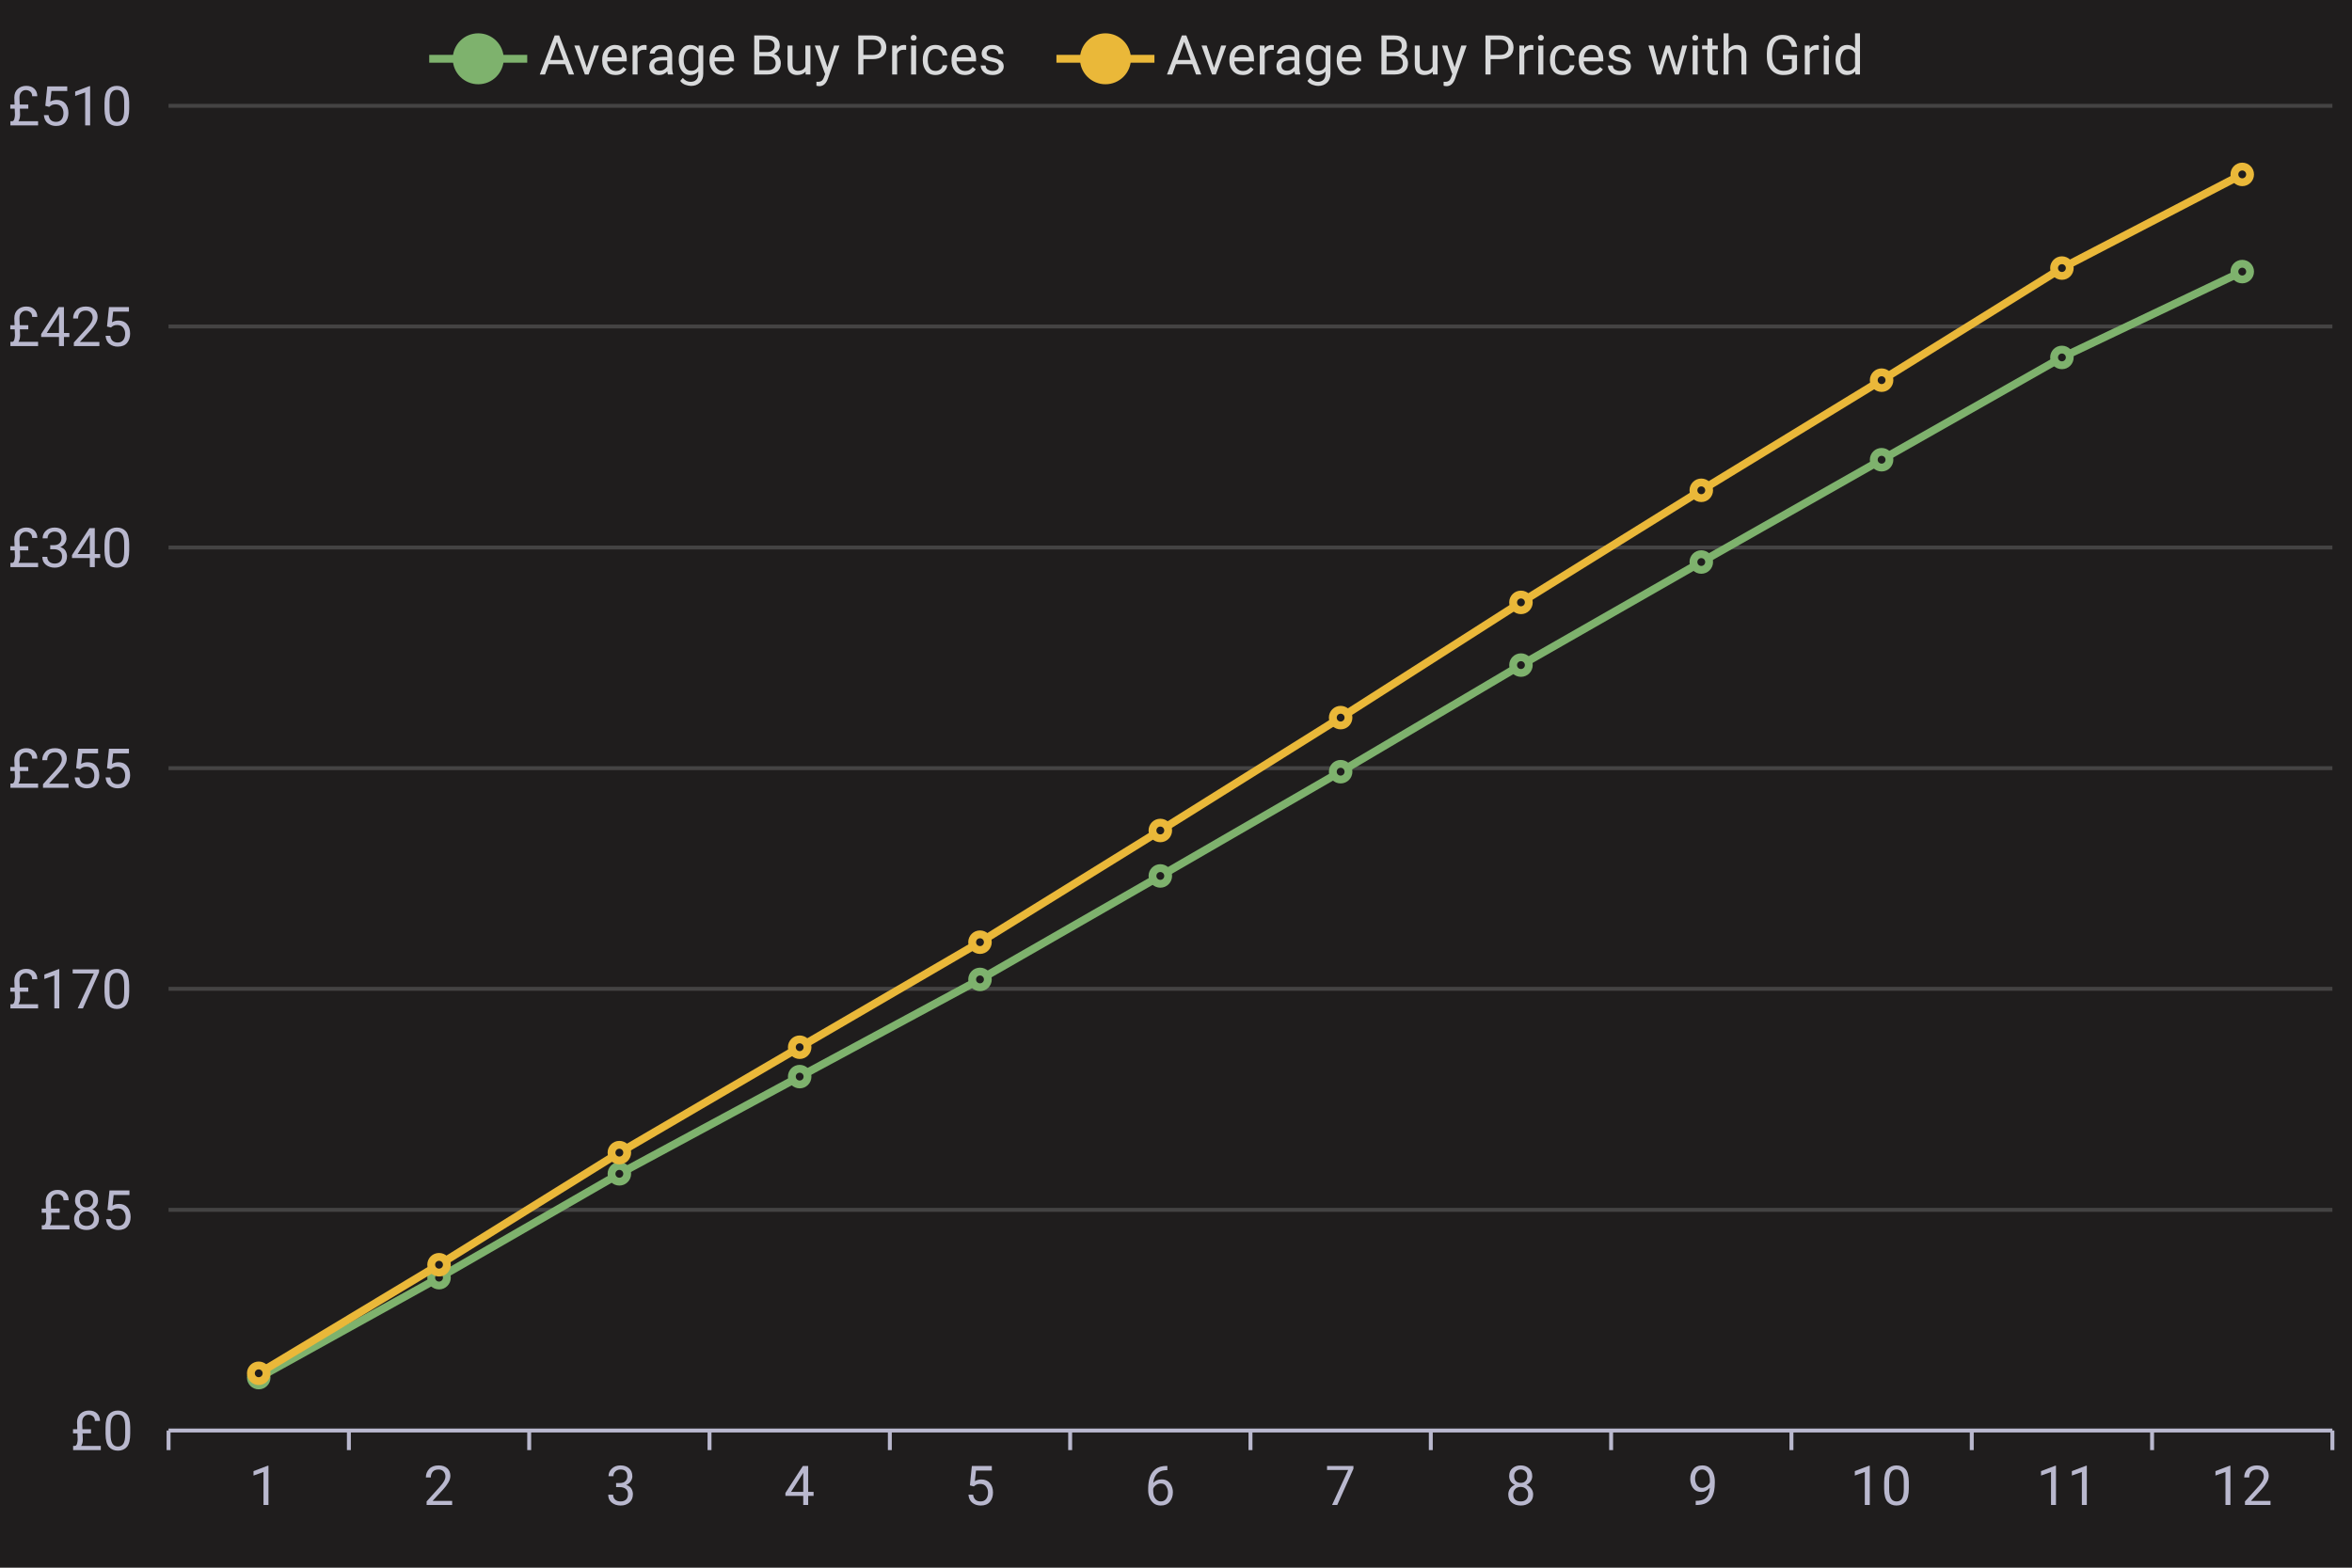
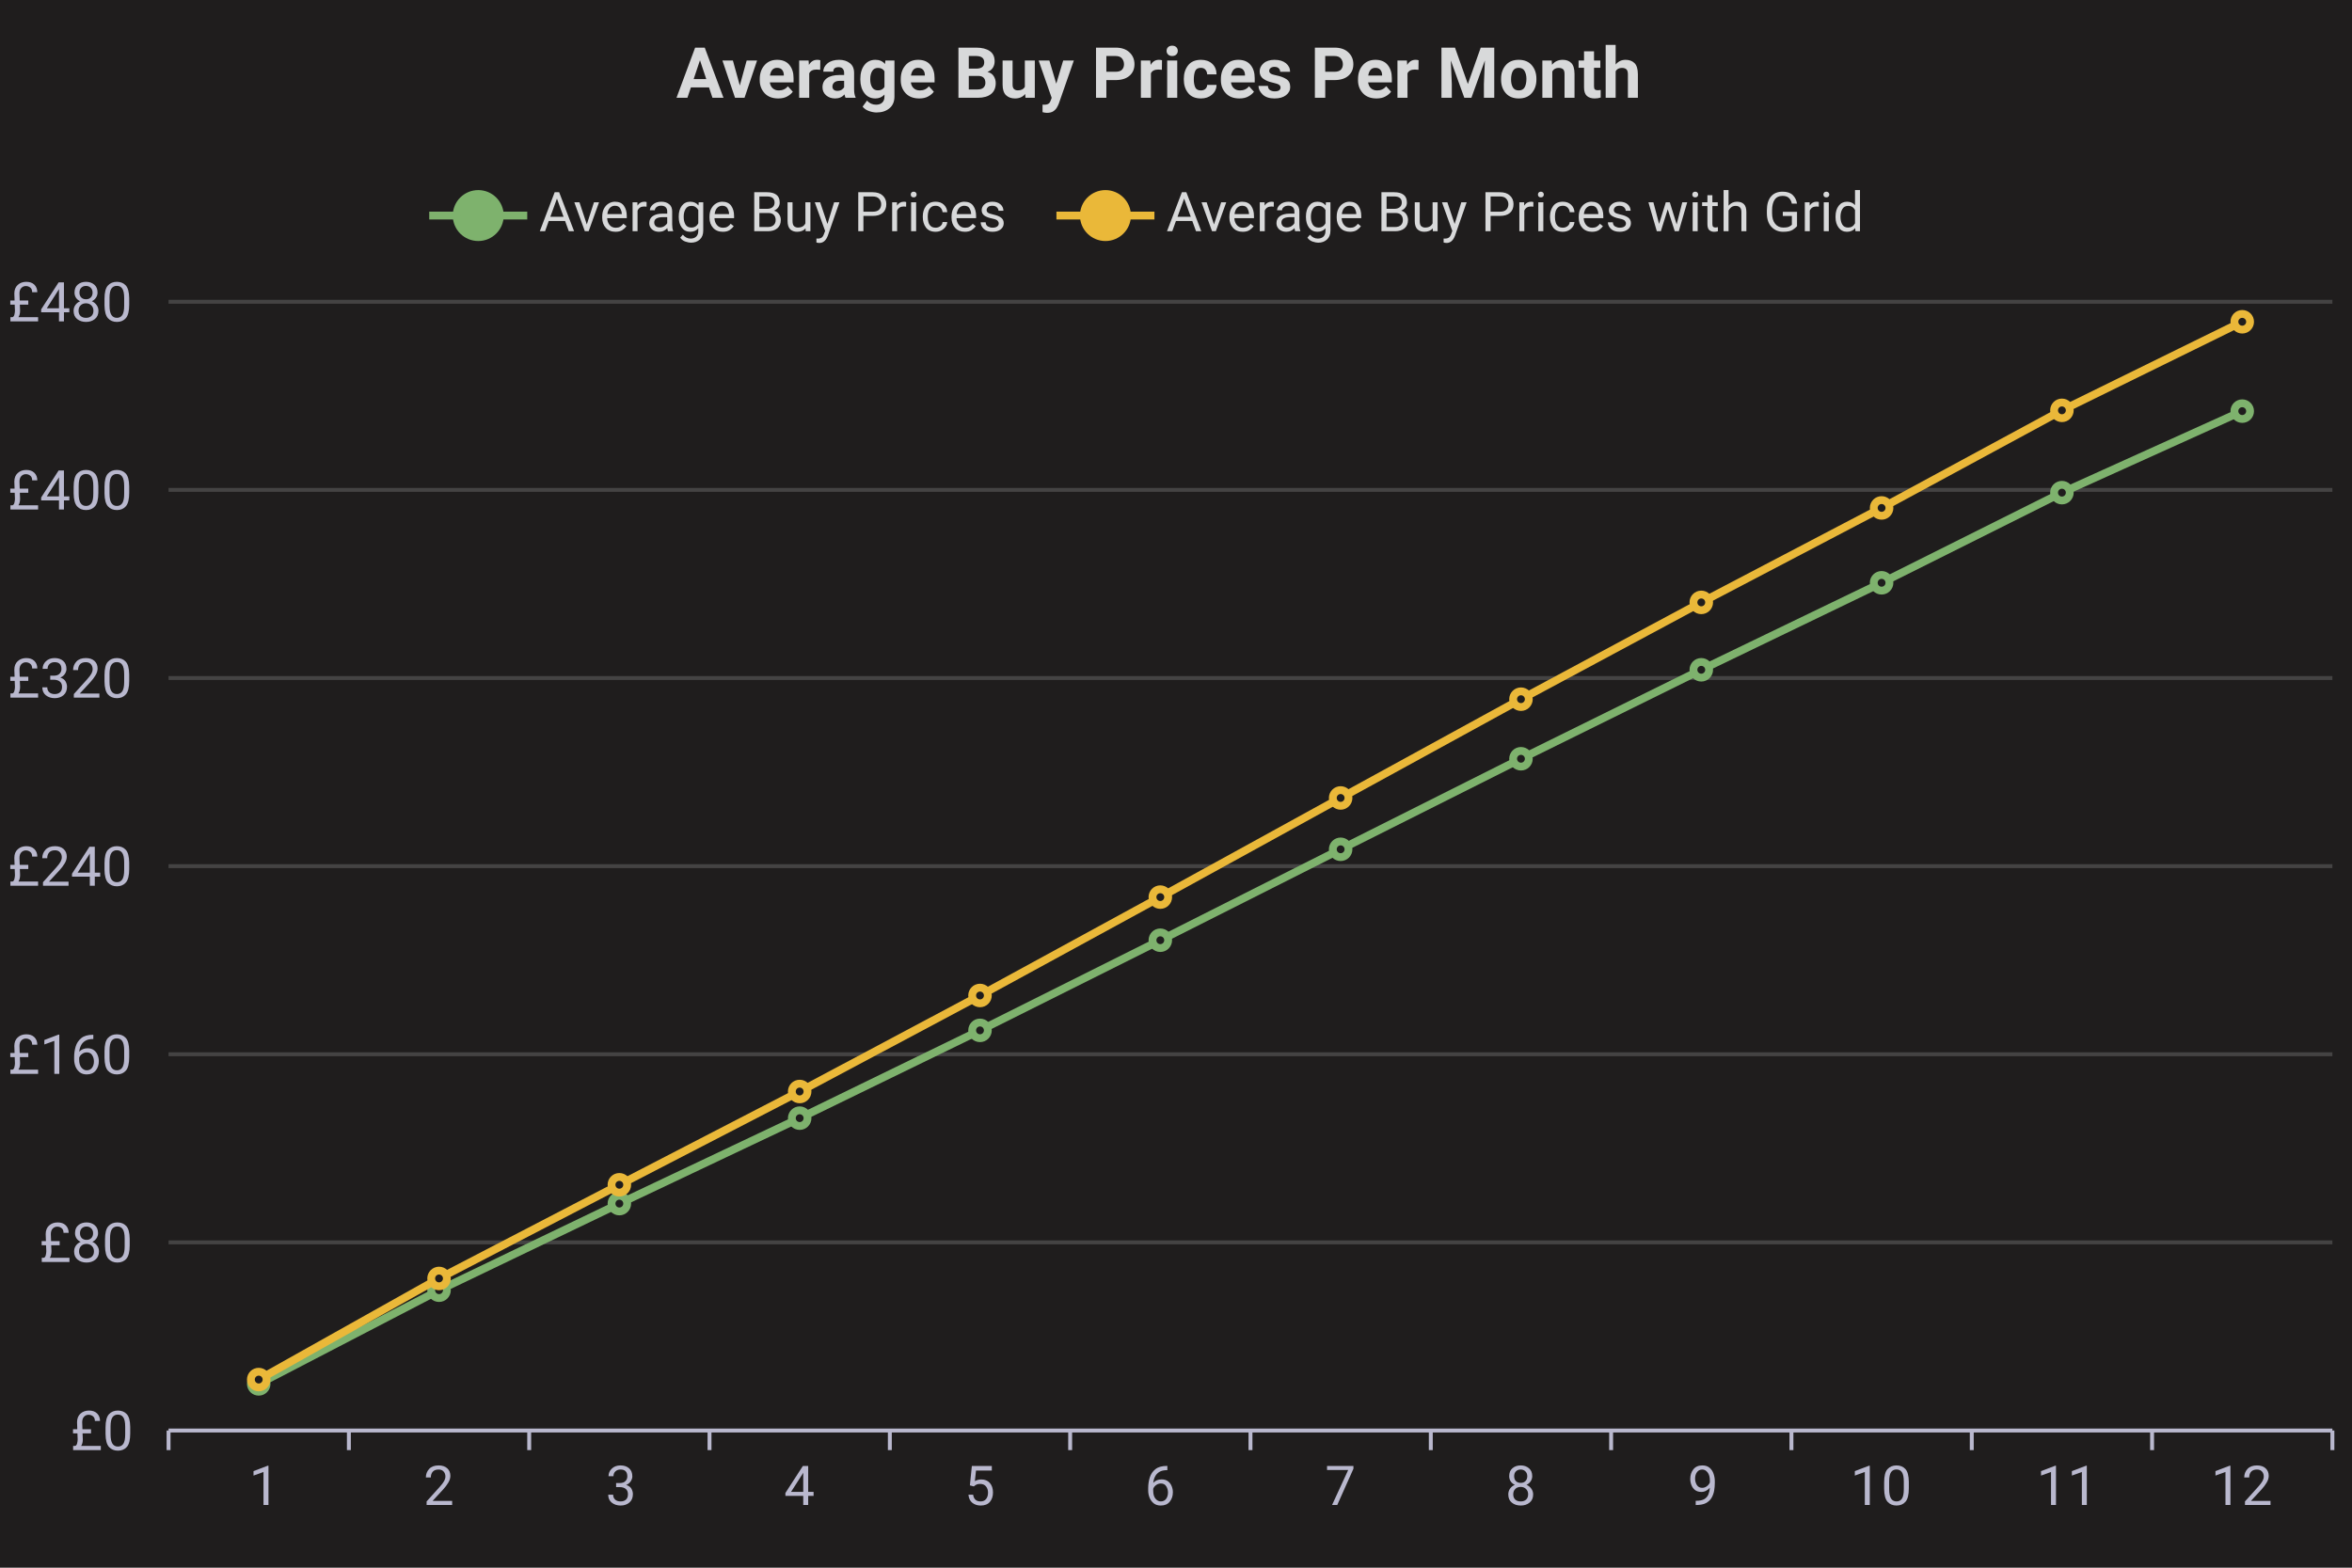
<svg xmlns="http://www.w3.org/2000/svg" width="600" height="400" viewBox="0 0 600 400">
  <rect x="0" y="0" width="600" height="400" fill="#1F1D1D" />
+   <text font-size="18" x="172.5" y="5" dy="15" font-weight="bold" dominant-baseline="middle" font-family="Roboto" fill="#D8D9DA">
+ Average Buy Prices Per Month
+ </text>
  <g>
-     <line stroke-width="2" x1="109.5" y1="15" x2="134.5" y2="15" stroke="#7EB26D" />
-     <circle cx="122" cy="15" r="5.5" stroke-width="2" stroke="#7EB26D" fill="#7EB26D" />
-     <text font-size="14" x="137.5" y="19" font-family="Roboto" fill="#D8D9DA">
+     <line stroke-width="2" x1="109.5" y1="55" x2="134.5" y2="55" stroke="#7EB26D" />
+     <circle cx="122" cy="55" r="5.5" stroke-width="2" stroke="#7EB26D" fill="#7EB26D" />
+     <text font-size="14" x="137.5" y="59" font-family="Roboto" fill="#D8D9DA">
Average Buy Prices
</text>
  </g>
  <g>
-     <line stroke-width="2" x1="269.5" y1="15" x2="294.5" y2="15" stroke="#EAB839" />
-     <circle cx="282" cy="15" r="5.5" stroke-width="2" stroke="#EAB839" fill="#EAB839" />
-     <text font-size="14" x="297.5" y="19" font-family="Roboto" fill="#D8D9DA">
+     <line stroke-width="2" x1="269.5" y1="55" x2="294.5" y2="55" stroke="#EAB839" />
+     <circle cx="282" cy="55" r="5.5" stroke-width="2" stroke="#EAB839" fill="#EAB839" />
+     <text font-size="14" x="297.5" y="59" font-family="Roboto" fill="#D8D9DA">
Average Buy Prices with Grid
</text>
  </g>
  <g stroke="#444343">
-     <line stroke-width="1" x1="43" y1="27" x2="595" y2="27" />
-     <line stroke-width="1" x1="43" y1="83.3" x2="595" y2="83.3" />
-     <line stroke-width="1" x1="43" y1="139.7" x2="595" y2="139.7" />
-     <line stroke-width="1" x1="43" y1="196" x2="595" y2="196" />
-     <line stroke-width="1" x1="43" y1="252.3" x2="595" y2="252.3" />
-     <line stroke-width="1" x1="43" y1="308.7" x2="595" y2="308.7" />
+     <line stroke-width="1" x1="43" y1="77" x2="595" y2="77" />
+     <line stroke-width="1" x1="43" y1="125" x2="595" y2="125" />
+     <line stroke-width="1" x1="43" y1="173" x2="595" y2="173" />
+     <line stroke-width="1" x1="43" y1="221" x2="595" y2="221" />
+     <line stroke-width="1" x1="43" y1="269" x2="595" y2="269" />
+     <line stroke-width="1" x1="43" y1="317" x2="595" y2="317" />
  </g>
  <g>
-     <text font-size="14" x="2" y="32" font-family="Roboto" fill="#B9B8CE">
- £510
+     <text font-size="14" x="2" y="82" font-family="Roboto" fill="#B9B8CE">
+ £480
</text>
-     <text font-size="14" x="2" y="88.3" font-family="Roboto" fill="#B9B8CE">
- £425
+     <text font-size="14" x="2" y="130" font-family="Roboto" fill="#B9B8CE">
+ £400
</text>
-     <text font-size="14" x="2" y="144.7" font-family="Roboto" fill="#B9B8CE">
- £340
+     <text font-size="14" x="2" y="178" font-family="Roboto" fill="#B9B8CE">
+ £320
</text>
-     <text font-size="14" x="2" y="201" font-family="Roboto" fill="#B9B8CE">
- £255
+     <text font-size="14" x="2" y="226" font-family="Roboto" fill="#B9B8CE">
+ £240
</text>
-     <text font-size="14" x="2" y="257.3" font-family="Roboto" fill="#B9B8CE">
- £170
+     <text font-size="14" x="2" y="274" font-family="Roboto" fill="#B9B8CE">
+ £160
</text>
-     <text font-size="14" x="10" y="313.7" font-family="Roboto" fill="#B9B8CE">
- £85
+     <text font-size="14" x="10" y="322" font-family="Roboto" fill="#B9B8CE">
+ £80
</text>
    <text font-size="14" x="18" y="370" font-family="Roboto" fill="#B9B8CE">
£0
</text>
  </g>
  <g>
    <g stroke="#B9B8CE">
      <line stroke-width="1" x1="43" y1="365" x2="595" y2="365" />
      <line stroke-width="1" x1="43" y1="365" x2="43" y2="370" />
      <line stroke-width="1" x1="89" y1="365" x2="89" y2="370" />
      <line stroke-width="1" x1="135" y1="365" x2="135" y2="370" />
      <line stroke-width="1" x1="181" y1="365" x2="181" y2="370" />
      <line stroke-width="1" x1="227" y1="365" x2="227" y2="370" />
      <line stroke-width="1" x1="273" y1="365" x2="273" y2="370" />
      <line stroke-width="1" x1="319" y1="365" x2="319" y2="370" />
      <line stroke-width="1" x1="365" y1="365" x2="365" y2="370" />
      <line stroke-width="1" x1="411" y1="365" x2="411" y2="370" />
      <line stroke-width="1" x1="457" y1="365" x2="457" y2="370" />
      <line stroke-width="1" x1="503" y1="365" x2="503" y2="370" />
      <line stroke-width="1" x1="549" y1="365" x2="549" y2="370" />
      <line stroke-width="1" x1="595" y1="365" x2="595" y2="370" />
    </g>
    <text font-size="14" x="63.5" y="384" font-family="Roboto" fill="#B9B8CE">
1
</text>
    <text font-size="14" x="108" y="384" font-family="Roboto" fill="#B9B8CE">
2
</text>
    <text font-size="14" x="154.5" y="384" font-family="Roboto" fill="#B9B8CE">
3
</text>
    <text font-size="14" x="200" y="384" font-family="Roboto" fill="#B9B8CE">
4
</text>
    <text font-size="14" x="246" y="384" font-family="Roboto" fill="#B9B8CE">
5
</text>
    <text font-size="14" x="292" y="384" font-family="Roboto" fill="#B9B8CE">
6
</text>
    <text font-size="14" x="338" y="384" font-family="Roboto" fill="#B9B8CE">
7
</text>
    <text font-size="14" x="384" y="384" font-family="Roboto" fill="#B9B8CE">
8
</text>
    <text font-size="14" x="430.5" y="384" font-family="Roboto" fill="#B9B8CE">
9
</text>
    <text font-size="14" x="472" y="384" font-family="Roboto" fill="#B9B8CE">
10
</text>
    <text font-size="14" x="519.5" y="384" font-family="Roboto" fill="#B9B8CE">
11
</text>
    <text font-size="14" x="564" y="384" font-family="Roboto" fill="#B9B8CE">
12
</text>
  </g>
  <g>
-     <path d="M 66 351.5 L 112 326 L 158 299.5 L 204 274.7 L 250 249.9 L 296 223.5 L 342 196.9 L 388 169.7 L 434 143.4 L 480 117.3 L 526 91.2 L 572 69.3" stroke-width="2" fill="none" stroke="#7EB26D" />
-     <circle cx="66" cy="351.5" r="2" stroke-width="2" stroke="#7EB26D" fill="#1F1D1D" />
-     <circle cx="112" cy="326" r="2" stroke-width="2" stroke="#7EB26D" fill="#1F1D1D" />
-     <circle cx="158" cy="299.5" r="2" stroke-width="2" stroke="#7EB26D" fill="#1F1D1D" />
-     <circle cx="204" cy="274.7" r="2" stroke-width="2" stroke="#7EB26D" fill="#1F1D1D" />
-     <circle cx="250" cy="249.9" r="2" stroke-width="2" stroke="#7EB26D" fill="#1F1D1D" />
-     <circle cx="296" cy="223.5" r="2" stroke-width="2" stroke="#7EB26D" fill="#1F1D1D" />
-     <circle cx="342" cy="196.9" r="2" stroke-width="2" stroke="#7EB26D" fill="#1F1D1D" />
-     <circle cx="388" cy="169.7" r="2" stroke-width="2" stroke="#7EB26D" fill="#1F1D1D" />
-     <circle cx="434" cy="143.4" r="2" stroke-width="2" stroke="#7EB26D" fill="#1F1D1D" />
-     <circle cx="480" cy="117.3" r="2" stroke-width="2" stroke="#7EB26D" fill="#1F1D1D" />
-     <circle cx="526" cy="91.2" r="2" stroke-width="2" stroke="#7EB26D" fill="#1F1D1D" />
-     <circle cx="572" cy="69.3" r="2" stroke-width="2" stroke="#7EB26D" fill="#1F1D1D" />
+     <path d="M 66 353.1 L 112 329.2 L 158 307.1 L 204 285.3 L 250 262.9 L 296 239.9 L 342 216.7 L 388 193.6 L 434 170.9 L 480 148.7 L 526 125.7 L 572 104.9" stroke-width="2" fill="none" stroke="#7EB26D" />
+     <circle cx="66" cy="353.1" r="2" stroke-width="2" stroke="#7EB26D" fill="#1F1D1D" />
+     <circle cx="112" cy="329.2" r="2" stroke-width="2" stroke="#7EB26D" fill="#1F1D1D" />
+     <circle cx="158" cy="307.1" r="2" stroke-width="2" stroke="#7EB26D" fill="#1F1D1D" />
+     <circle cx="204" cy="285.3" r="2" stroke-width="2" stroke="#7EB26D" fill="#1F1D1D" />
+     <circle cx="250" cy="262.9" r="2" stroke-width="2" stroke="#7EB26D" fill="#1F1D1D" />
+     <circle cx="296" cy="239.9" r="2" stroke-width="2" stroke="#7EB26D" fill="#1F1D1D" />
+     <circle cx="342" cy="216.7" r="2" stroke-width="2" stroke="#7EB26D" fill="#1F1D1D" />
+     <circle cx="388" cy="193.6" r="2" stroke-width="2" stroke="#7EB26D" fill="#1F1D1D" />
+     <circle cx="434" cy="170.9" r="2" stroke-width="2" stroke="#7EB26D" fill="#1F1D1D" />
+     <circle cx="480" cy="148.7" r="2" stroke-width="2" stroke="#7EB26D" fill="#1F1D1D" />
+     <circle cx="526" cy="125.7" r="2" stroke-width="2" stroke="#7EB26D" fill="#1F1D1D" />
+     <circle cx="572" cy="104.9" r="2" stroke-width="2" stroke="#7EB26D" fill="#1F1D1D" />
  </g>
  <g>
-     <path d="M 66 350.4 L 112 322.7 L 158 294.1 L 204 267.2 L 250 240.4 L 296 211.9 L 342 183.1 L 388 153.7 L 434 125.1 L 480 97 L 526 68.4 L 572 44.5" stroke-width="2" fill="none" stroke="#EAB839" />
-     <circle cx="66" cy="350.4" r="2" stroke-width="2" stroke="#EAB839" fill="#1F1D1D" />
-     <circle cx="112" cy="322.7" r="2" stroke-width="2" stroke="#EAB839" fill="#1F1D1D" />
-     <circle cx="158" cy="294.1" r="2" stroke-width="2" stroke="#EAB839" fill="#1F1D1D" />
-     <circle cx="204" cy="267.2" r="2" stroke-width="2" stroke="#EAB839" fill="#1F1D1D" />
-     <circle cx="250" cy="240.4" r="2" stroke-width="2" stroke="#EAB839" fill="#1F1D1D" />
-     <circle cx="296" cy="211.9" r="2" stroke-width="2" stroke="#EAB839" fill="#1F1D1D" />
-     <circle cx="342" cy="183.1" r="2" stroke-width="2" stroke="#EAB839" fill="#1F1D1D" />
-     <circle cx="388" cy="153.7" r="2" stroke-width="2" stroke="#EAB839" fill="#1F1D1D" />
-     <circle cx="434" cy="125.1" r="2" stroke-width="2" stroke="#EAB839" fill="#1F1D1D" />
-     <circle cx="480" cy="97" r="2" stroke-width="2" stroke="#EAB839" fill="#1F1D1D" />
-     <circle cx="526" cy="68.4" r="2" stroke-width="2" stroke="#EAB839" fill="#1F1D1D" />
-     <circle cx="572" cy="44.5" r="2" stroke-width="2" stroke="#EAB839" fill="#1F1D1D" />
+     <path d="M 66 352 L 112 326.2 L 158 302.3 L 204 278.5 L 250 254 L 296 228.9 L 342 203.6 L 388 178.4 L 434 153.7 L 480 129.6 L 526 104.7 L 572 82.1" stroke-width="2" fill="none" stroke="#EAB839" />
+     <circle cx="66" cy="352" r="2" stroke-width="2" stroke="#EAB839" fill="#1F1D1D" />
+     <circle cx="112" cy="326.2" r="2" stroke-width="2" stroke="#EAB839" fill="#1F1D1D" />
+     <circle cx="158" cy="302.3" r="2" stroke-width="2" stroke="#EAB839" fill="#1F1D1D" />
+     <circle cx="204" cy="278.5" r="2" stroke-width="2" stroke="#EAB839" fill="#1F1D1D" />
+     <circle cx="250" cy="254" r="2" stroke-width="2" stroke="#EAB839" fill="#1F1D1D" />
+     <circle cx="296" cy="228.9" r="2" stroke-width="2" stroke="#EAB839" fill="#1F1D1D" />
+     <circle cx="342" cy="203.6" r="2" stroke-width="2" stroke="#EAB839" fill="#1F1D1D" />
+     <circle cx="388" cy="178.4" r="2" stroke-width="2" stroke="#EAB839" fill="#1F1D1D" />
+     <circle cx="434" cy="153.7" r="2" stroke-width="2" stroke="#EAB839" fill="#1F1D1D" />
+     <circle cx="480" cy="129.6" r="2" stroke-width="2" stroke="#EAB839" fill="#1F1D1D" />
+     <circle cx="526" cy="104.7" r="2" stroke-width="2" stroke="#EAB839" fill="#1F1D1D" />
+     <circle cx="572" cy="82.1" r="2" stroke-width="2" stroke="#EAB839" fill="#1F1D1D" />
  </g>
</svg>
